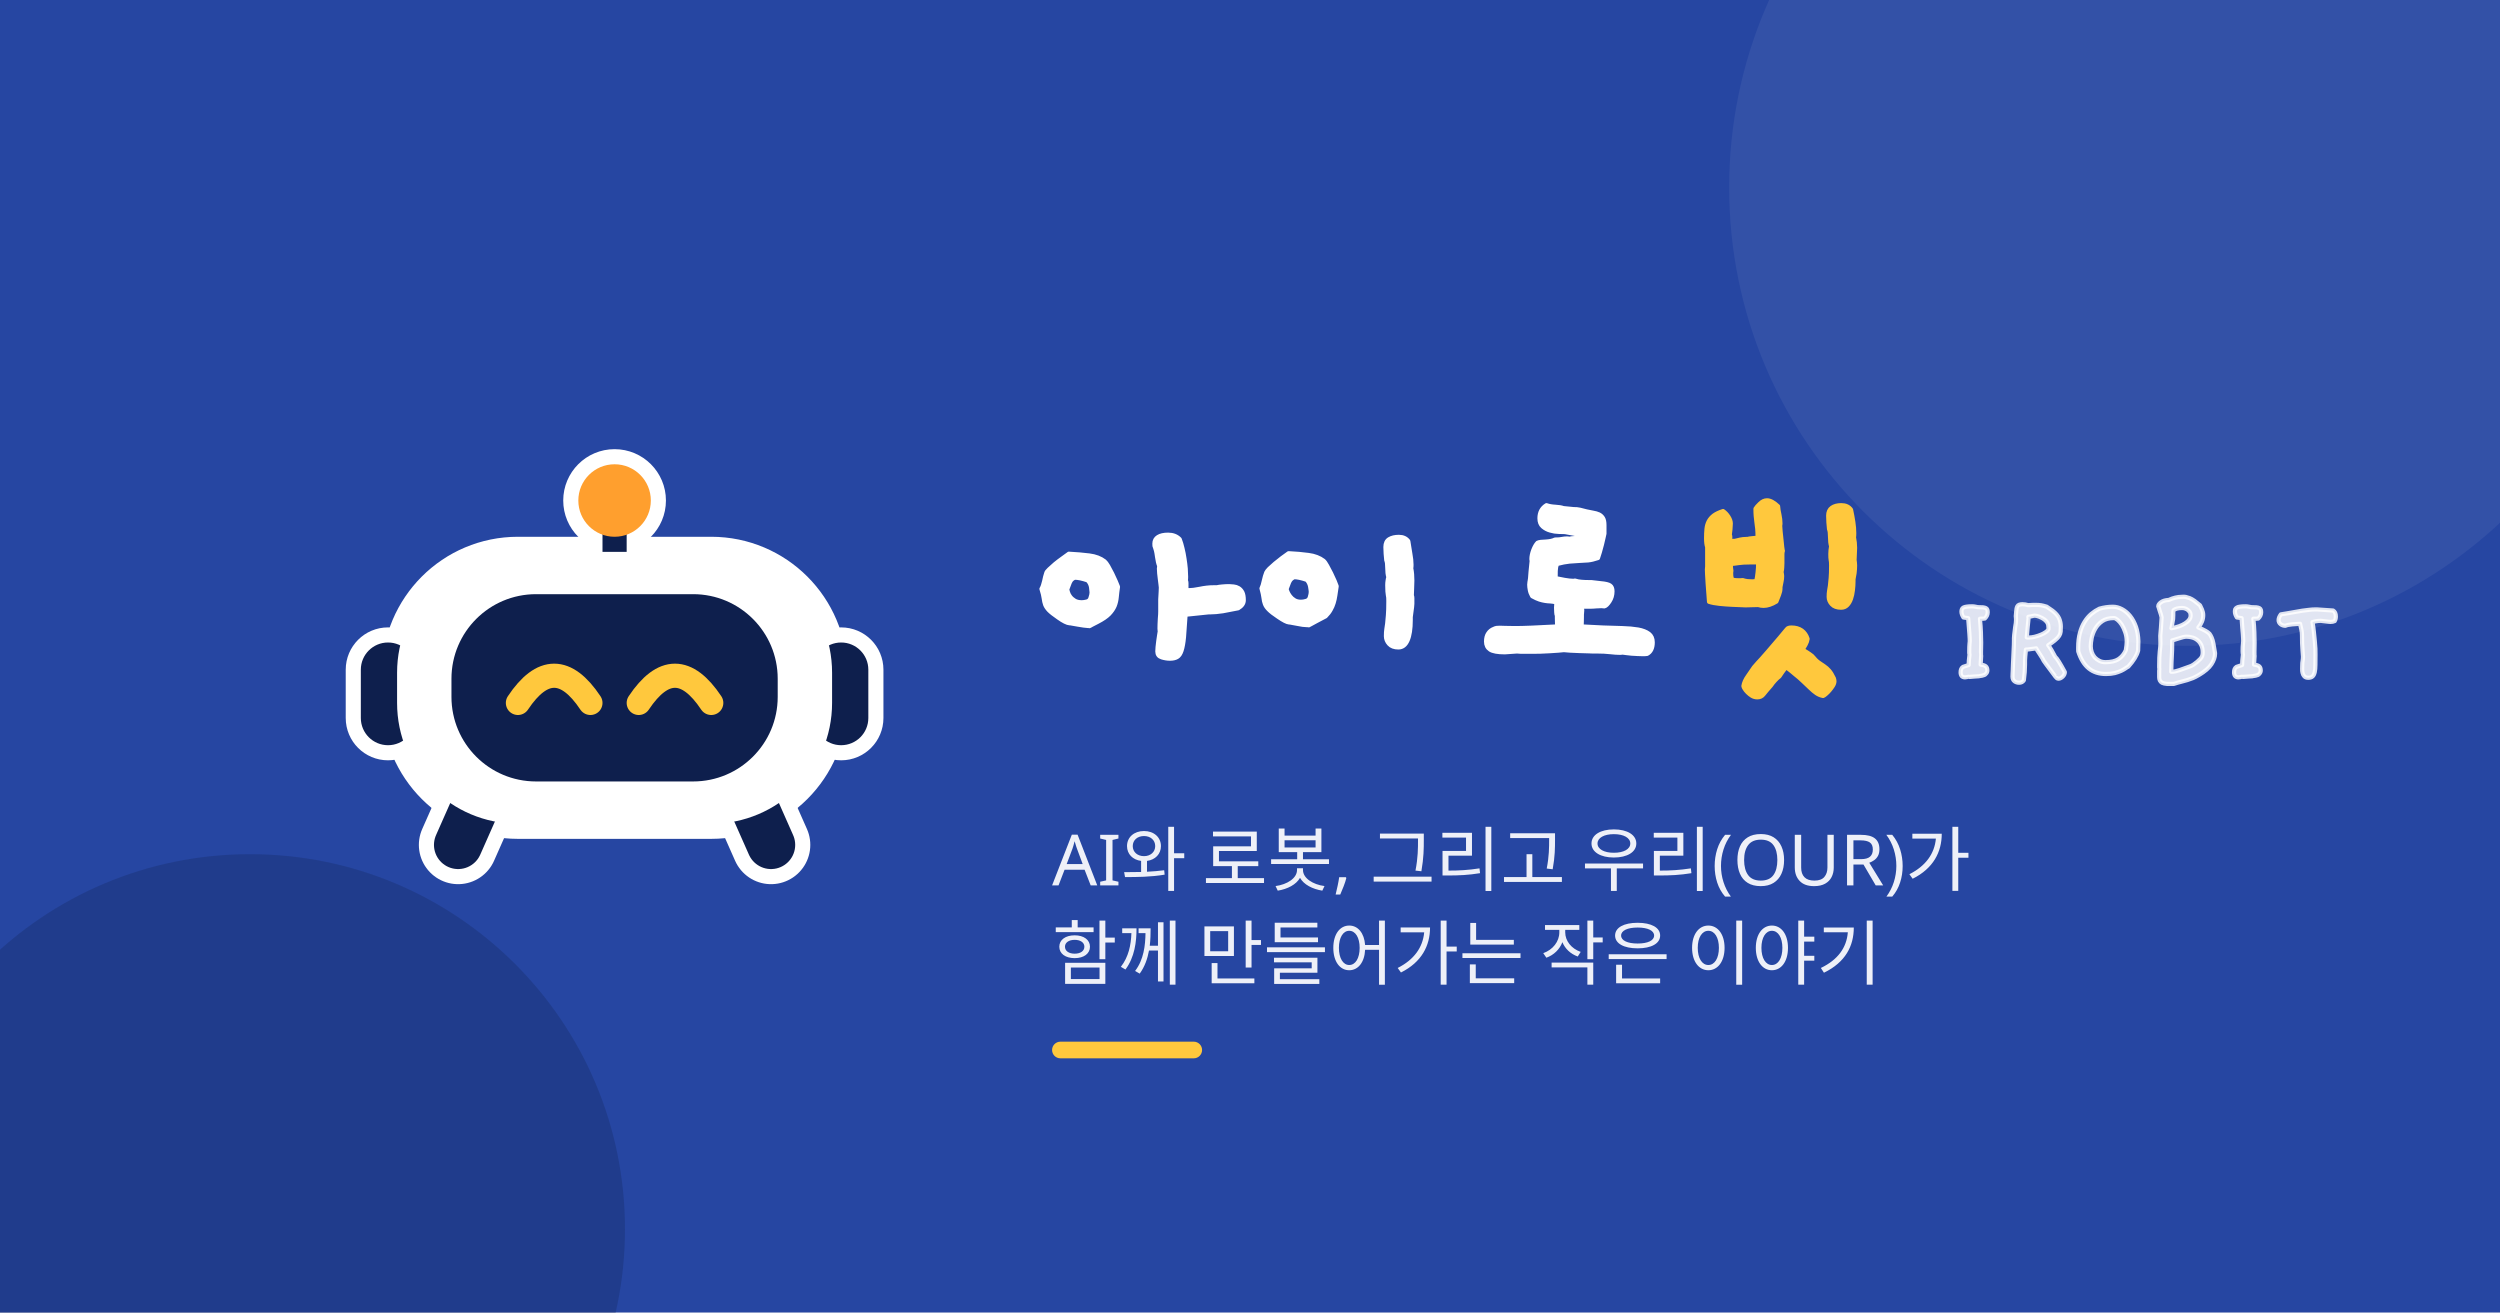
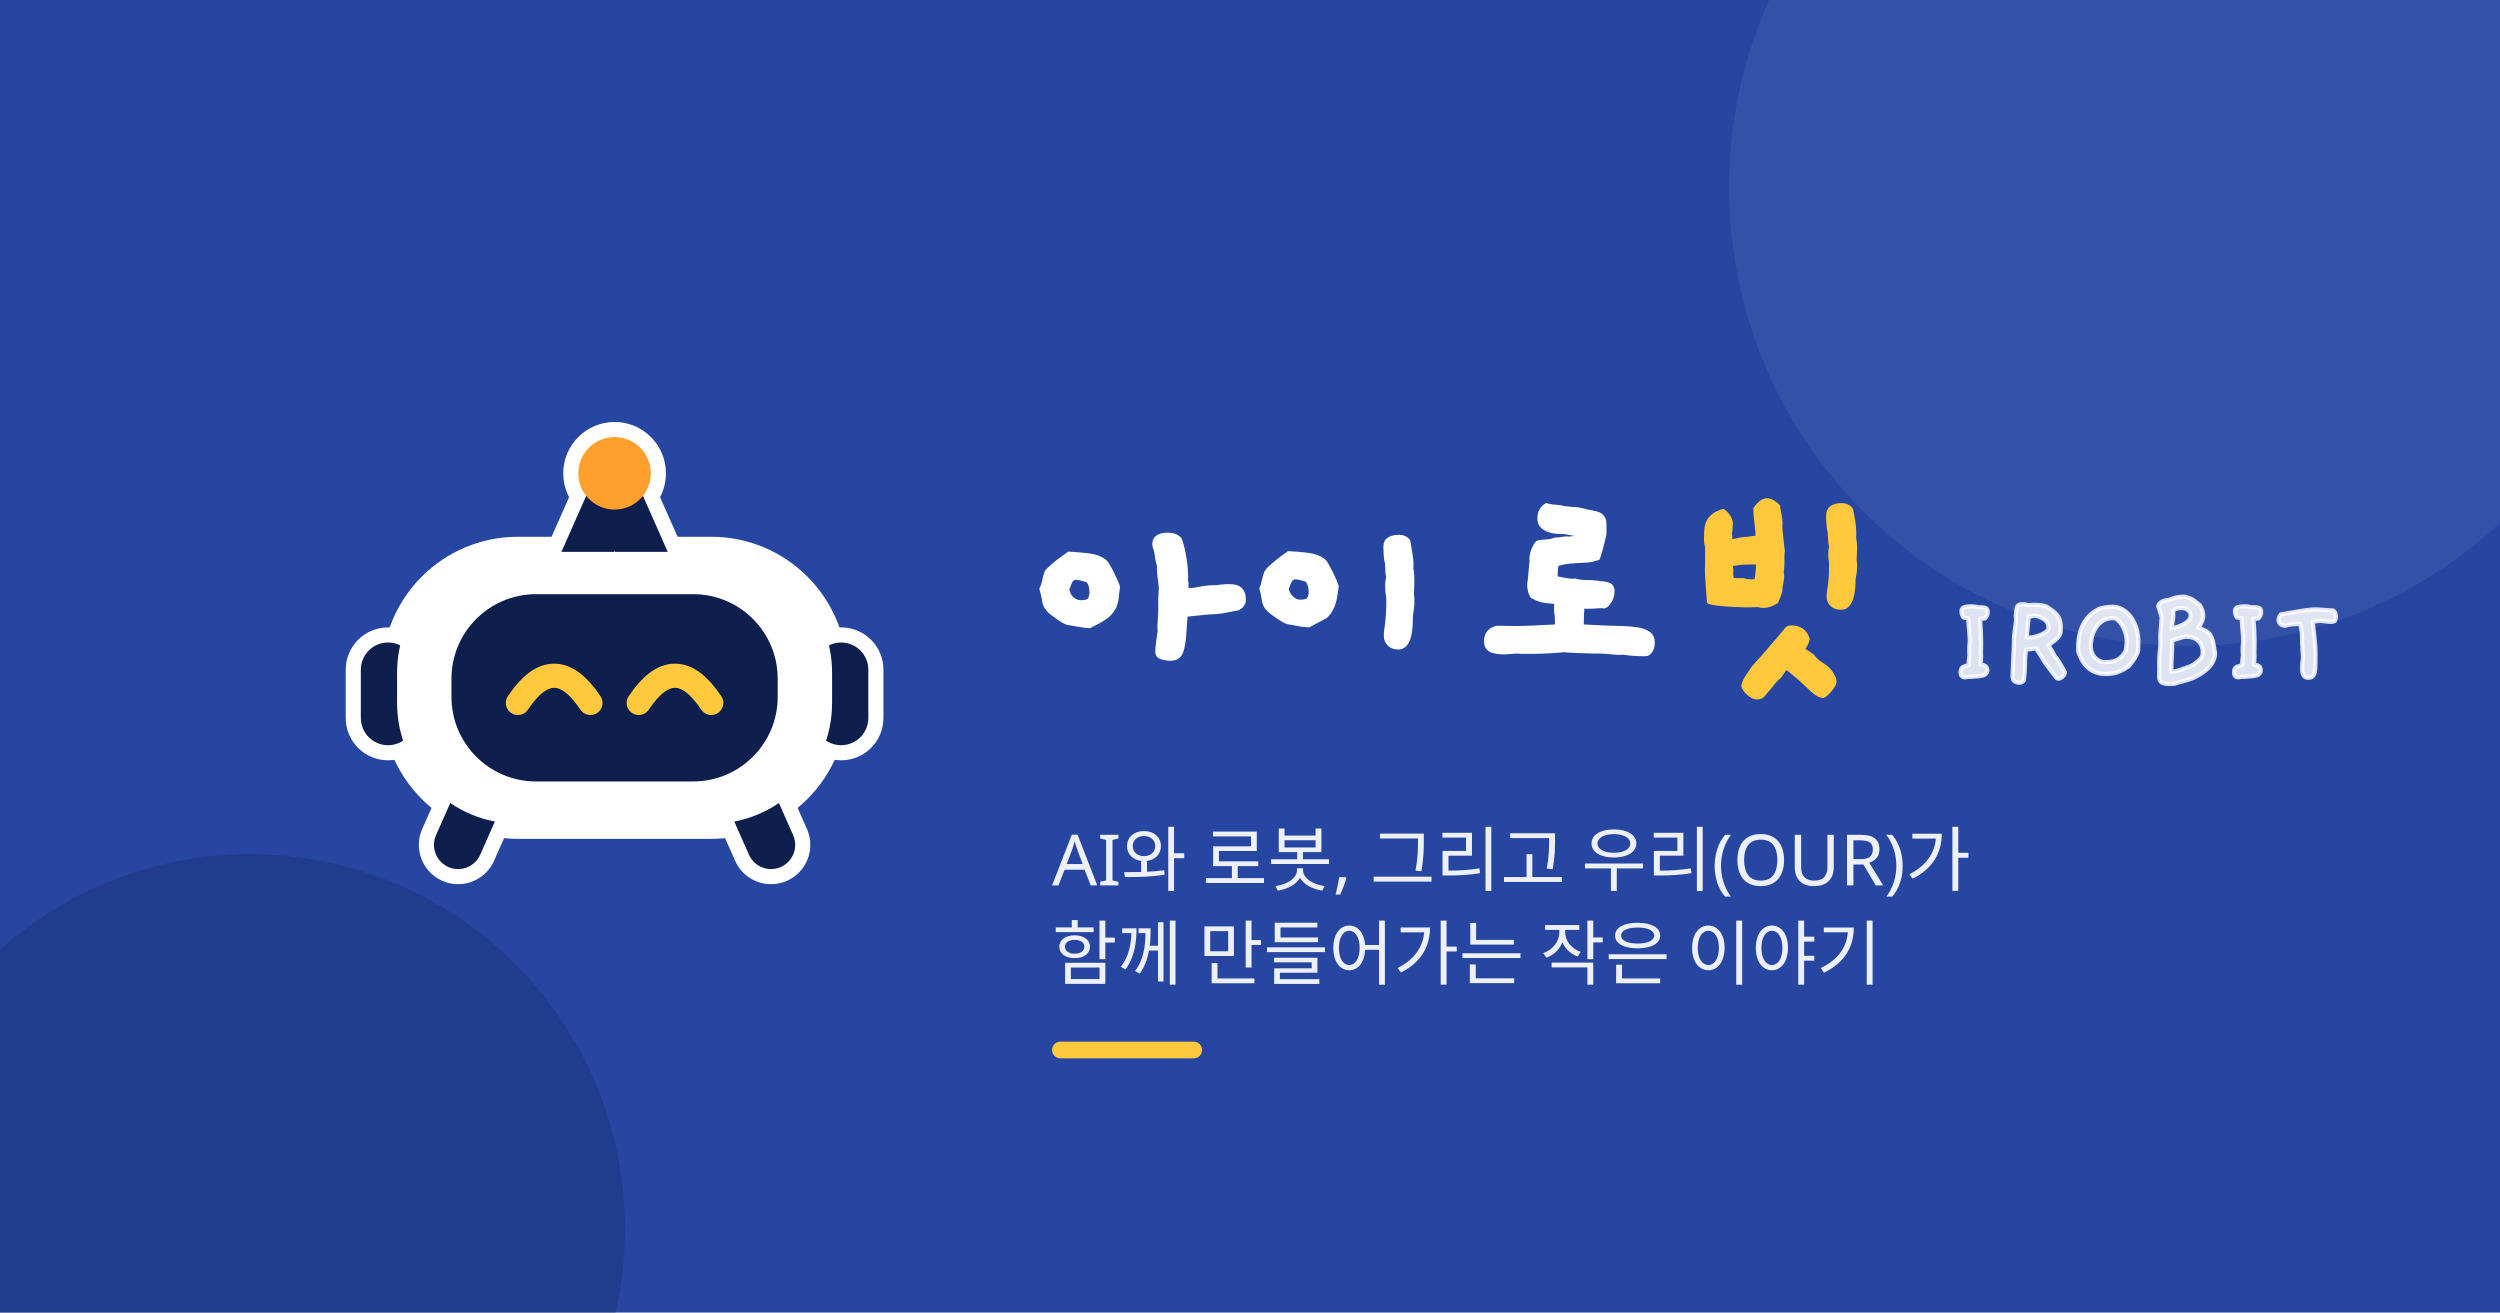
<svg xmlns="http://www.w3.org/2000/svg" viewBox="0 0 1200 630" width="1200" height="630">
  <rect width="1200" height="630" fill="#2646A2" />
  <circle cx="1050" cy="90" r="220" fill="#FFFFFF" opacity="0.06" />
  <circle cx="120" cy="590" r="180" fill="#0E1F4D" opacity="0.25" />
  <g transform="translate(150 175) scale(1.45)">
    <g stroke="#FFFFFF" stroke-width="10" fill="#FFFFFF" stroke-linejoin="round">
-       <line x1="100" y1="45" x2="100" y2="64" />
-       <circle cx="100" cy="45" r="12" />
+       <circle cx="100" cy="36" r="12" />
      <rect x="16" y="92" width="18" height="34" rx="9" />
      <rect x="166" y="92" width="18" height="34" rx="9" />
      <rect x="28" y="62" width="144" height="90" rx="40" />
    </g>
-     <line x1="61.05" y1="130" x2="48.21" y2="159" stroke="#FFFFFF" stroke-width="26" stroke-linecap="round" />
-     <line x1="138.95" y1="130" x2="151.79" y2="159" stroke="#FFFFFF" stroke-width="26" stroke-linecap="round" />
-     <line x1="61.05" y1="130" x2="48.21" y2="159" stroke="#0E1F4D" stroke-width="16" stroke-linecap="round" />
-     <line x1="138.95" y1="130" x2="151.79" y2="159" stroke="#0E1F4D" stroke-width="16" stroke-linecap="round" />
-     <line x1="100" y1="45" x2="100" y2="64" stroke="#0E1F4D" stroke-width="8" stroke-linecap="round" />
-     <circle cx="100" cy="45" r="12" fill="#FF9F2E" />
+     <line x1="100" y1="42" x2="48.21" y2="159" stroke="#FFFFFF" stroke-width="26" stroke-linecap="round" />
+     <line x1="100" y1="42" x2="151.79" y2="159" stroke="#FFFFFF" stroke-width="26" stroke-linecap="round" />
+     <line x1="100" y1="42" x2="48.21" y2="159" stroke="#0E1F4D" stroke-width="16" stroke-linecap="round" />
+     <line x1="100" y1="42" x2="151.79" y2="159" stroke="#0E1F4D" stroke-width="16" stroke-linecap="round" />
+     <circle cx="100" cy="36" r="12" fill="#FF9F2E" />
    <rect x="16" y="92" width="18" height="34" rx="9" fill="#0E1F4D" />
    <rect x="166" y="92" width="18" height="34" rx="9" fill="#0E1F4D" />
    <rect x="28" y="62" width="144" height="90" rx="40" fill="#FFFFFF" />
    <rect x="46" y="76" width="108" height="62" rx="28" fill="#0E1F4D" />
    <path d="M68 112 Q80 94 92 112" stroke="#FFC83D" stroke-width="8" fill="none" stroke-linecap="round" />
    <path d="M108 112 Q120 94 132 112" stroke="#FFC83D" stroke-width="8" fill="none" stroke-linecap="round" />
  </g>
  <svg x="490" y="195" width="640" height="161" viewBox="55 0 159 40">
    <g transform="translate(0 10) scale(0.26) translate(-10 -57)">
      <g stroke="#FFFFFF" stroke-width="10" fill="#FFFFFF" stroke-linejoin="round">
-         <line x1="100" y1="45" x2="100" y2="64" />
-         <circle cx="100" cy="45" r="12" />
+         <circle cx="100" cy="36" r="12" />
        <rect x="16" y="92" width="18" height="34" rx="9" />
        <rect x="166" y="92" width="18" height="34" rx="9" />
        <rect x="28" y="62" width="144" height="90" rx="40" />
      </g>
-       <line x1="61.05" y1="130" x2="48.21" y2="159" stroke="#FFFFFF" stroke-width="26" stroke-linecap="round" />
-       <line x1="138.95" y1="130" x2="151.79" y2="159" stroke="#FFFFFF" stroke-width="26" stroke-linecap="round" />
-       <line x1="61.05" y1="130" x2="48.21" y2="159" stroke="#0E1F4D" stroke-width="16" stroke-linecap="round" />
-       <line x1="138.95" y1="130" x2="151.79" y2="159" stroke="#0E1F4D" stroke-width="16" stroke-linecap="round" />
-       <line x1="100" y1="45" x2="100" y2="64" stroke="#0E1F4D" stroke-width="8" stroke-linecap="round" />
-       <circle cx="100" cy="45" r="12" fill="#FF9F2E" />
+       <line x1="100" y1="42" x2="48.21" y2="159" stroke="#FFFFFF" stroke-width="26" stroke-linecap="round" />
+       <line x1="100" y1="42" x2="151.79" y2="159" stroke="#FFFFFF" stroke-width="26" stroke-linecap="round" />
+       <line x1="100" y1="42" x2="48.21" y2="159" stroke="#0E1F4D" stroke-width="16" stroke-linecap="round" />
+       <line x1="100" y1="42" x2="151.79" y2="159" stroke="#0E1F4D" stroke-width="16" stroke-linecap="round" />
+       <circle cx="100" cy="36" r="12" fill="#FF9F2E" />
      <rect x="16" y="92" width="18" height="34" rx="9" fill="#0E1F4D" />
      <rect x="166" y="92" width="18" height="34" rx="9" fill="#0E1F4D" />
      <rect x="28" y="62" width="144" height="90" rx="40" fill="#FFFFFF" />
      <rect x="46" y="76" width="108" height="62" rx="28" fill="#0E1F4D" />
      <path d="M68 112 Q80 94 92 112" stroke="#FFC83D" stroke-width="8" fill="none" stroke-linecap="round" />
      <path d="M108 112 Q120 94 132 112" stroke="#FFC83D" stroke-width="8" fill="none" stroke-linecap="round" />
    </g>
    <path d="M79.09 24.44L80.91 24.09Q81.58 23.70 81.58 23.13L81.58 23.13Q81.58 22.52 81.41 22.18Q81.23 21.85 80.96 21.69Q80.69 21.53 80.38 21.50Q80.08 21.46 79.86 21.46L79.86 21.46Q79.41 21.46 79.02 21.50Q78.64 21.53 78.38 21.59L78.38 21.59L78.10 21.59Q77.58 21.59 77.17 21.64Q76.75 21.69 76.37 21.77Q75.98 21.85 75.60 21.90Q75.22 21.94 74.74 21.94L74.74 21.94L74.74 21.43Q74.74 21.24 74.74 21.08Q74.74 20.92 74.67 20.76L74.67 20.76Q74.70 20.66 74.70 20.34L74.70 20.34Q74.70 19.96 74.66 19.38Q74.61 18.81 74.51 18.18Q74.42 17.56 74.27 16.95Q74.13 16.34 73.94 15.86L73.94 15.86Q73.42 15.32 72.56 15.32L72.56 15.32Q71.79 15.32 71.36 15.59Q70.93 15.86 70.93 16.38L70.93 16.38Q70.93 16.57 70.94 16.65Q70.96 16.73 71.01 16.86Q71.06 16.98 71.12 17.22Q71.18 17.46 71.25 17.98L71.25 17.98Q71.34 18.65 71.50 19.03L71.50 19.03Q71.50 19.10 71.49 19.18Q71.47 19.26 71.47 19.35L71.47 19.35Q71.47 19.58 71.50 19.91Q71.54 20.25 71.58 20.60Q71.63 20.95 71.66 21.24Q71.70 21.53 71.70 21.62L71.70 21.62Q71.70 21.82 71.68 22.15Q71.66 22.49 71.63 23.03L71.63 23.03L71.63 24.34L71.63 24.47Q71.63 24.57 71.62 24.81Q71.60 25.05 71.58 25.37Q71.57 25.69 71.55 25.99Q71.54 26.30 71.54 26.49L71.54 26.49Q71.54 26.58 71.55 26.68Q71.57 26.78 71.57 26.84L71.57 26.84Q71.54 27 71.49 27.34Q71.44 27.67 71.39 28.02Q71.34 28.38 71.31 28.71Q71.28 29.05 71.28 29.24L71.28 29.24Q71.28 29.78 71.79 29.94Q72.30 30.10 72.78 30.10L72.78 30.10Q73.30 30.10 73.63 29.91Q73.97 29.72 74.16 29.14Q74.35 28.57 74.45 27.54Q74.54 26.52 74.64 24.86L74.64 24.86L77.42 24.57L77.65 24.57Q77.90 24.57 78.27 24.54Q78.64 24.50 79.09 24.44L79.09 24.44ZM66.58 21.53L66.58 21.53Q66.51 21.34 66.32 20.89Q66.13 20.44 65.89 19.96Q65.65 19.48 65.41 19.06Q65.17 18.65 64.98 18.49L64.98 18.49Q64.27 17.94 63.17 17.80Q62.06 17.66 60.72 17.59L60.72 17.59Q60.37 17.85 59.92 18.17Q59.47 18.49 59.07 18.82Q58.67 19.16 58.37 19.45Q58.06 19.74 58.03 19.90L58.03 19.90Q57.90 20.28 57.78 20.87Q57.65 21.46 57.46 21.78L57.46 21.78Q57.68 22.49 57.73 22.90Q57.78 23.32 57.90 23.66Q58.03 23.99 58.35 24.33Q58.67 24.66 59.47 25.21L59.47 25.21Q60.37 25.85 60.82 25.88L60.82 25.88L60.88 25.88Q60.91 25.88 61.18 25.93Q61.46 25.98 61.81 26.04Q62.16 26.10 62.50 26.15Q62.83 26.20 62.99 26.20L62.99 26.20Q63.15 26.20 63.17 26.22Q63.18 26.23 63.23 26.20Q63.28 26.17 63.46 26.07Q63.63 25.98 64.14 25.72L64.14 25.72Q65.07 25.24 65.52 24.78Q65.97 24.31 66.18 23.82Q66.38 23.32 66.43 22.76Q66.48 22.20 66.58 21.53ZM63.31 22.84L63.31 22.84Q63.22 23.19 62.88 23.29Q62.54 23.38 62.26 23.38L62.26 23.38Q61.74 23.38 61.41 23.18Q61.07 22.97 60.88 22.71Q60.69 22.46 60.61 22.18Q60.53 21.91 60.53 21.82L60.53 21.82L60.82 21.05Q60.94 20.76 61.10 20.63Q61.26 20.50 61.42 20.44L61.42 20.44Q62.00 20.44 62.96 20.76L62.96 20.76Q63.31 21.11 63.38 21.61Q63.44 22.10 63.44 22.20L63.44 22.20Q63.44 22.46 63.31 22.84Z" fill="#FFFFFF" stroke="#FFFFFF" stroke-width="0.5" stroke-linejoin="round" />
    <path d="M101.62 22.55L101.62 22.55Q101.62 22.20 101.65 21.74Q101.68 21.27 101.68 20.79L101.68 20.79Q101.68 20.41 101.65 20.04Q101.62 19.67 101.55 19.32L101.55 19.32Q101.58 19.19 101.58 18.90L101.58 18.90Q101.58 18.33 101.44 17.58Q101.30 16.82 101.20 16.09L101.20 16.09Q100.82 15.58 100.08 15.58L100.08 15.58Q99.38 15.58 98.93 15.85Q98.48 16.12 98.48 16.79L98.48 16.79Q98.48 17.14 98.51 17.58Q98.54 18.01 98.58 18.36L98.58 18.36Q98.70 18.62 98.70 19.27Q98.70 19.93 98.83 20.38L98.83 20.38Q98.77 20.57 98.74 20.81Q98.70 21.05 98.70 21.34L98.70 21.34Q98.70 21.82 98.72 22.07Q98.74 22.33 98.77 22.50Q98.80 22.68 98.82 22.82Q98.83 22.97 98.83 23.22L98.83 23.22Q98.83 24.31 98.78 24.92Q98.74 25.53 98.69 25.91Q98.64 26.30 98.59 26.60Q98.54 26.90 98.54 27.42L98.54 27.42Q98.54 27.93 98.91 28.34Q99.28 28.76 100.02 28.76L100.02 28.76Q100.75 28.76 101.12 27.91Q101.49 27.06 101.49 25.50L101.49 25.50L101.49 25.14L101.65 23.93Q101.68 23.74 101.68 23.56Q101.68 23.38 101.68 23.22L101.68 23.22Q101.68 23.03 101.68 22.87Q101.68 22.71 101.62 22.55ZM92.66 21.46L92.66 21.46Q92.59 21.27 92.42 20.84Q92.24 20.41 92 19.93Q91.76 19.45 91.52 19.02Q91.28 18.58 91.09 18.42L91.09 18.42Q90.38 17.88 89.30 17.74Q88.21 17.59 86.93 17.53L86.93 17.53Q86.58 17.78 86.14 18.10Q85.71 18.42 85.31 18.76Q84.91 19.10 84.62 19.38Q84.34 19.67 84.27 19.83L84.27 19.83Q84.11 20.22 83.98 20.81Q83.86 21.40 83.70 21.72L83.70 21.72Q83.89 22.42 83.94 22.84Q83.98 23.26 84.11 23.59Q84.24 23.93 84.58 24.26Q84.91 24.60 85.68 25.11L85.68 25.11Q86.61 25.75 86.99 25.78L86.99 25.78L87.06 25.78Q87.09 25.78 87.34 25.83Q87.60 25.88 87.94 25.94Q88.27 26.01 88.61 26.06Q88.94 26.10 89.14 26.10L89.14 26.10Q89.30 26.10 89.31 26.12Q89.33 26.14 89.38 26.10Q89.42 26.07 89.60 25.98Q89.78 25.88 90.26 25.62L90.26 25.62L91.34 25.05Q91.73 24.66 91.95 24.26Q92.18 23.86 92.30 23.45Q92.43 23.03 92.50 22.54Q92.56 22.04 92.66 21.46ZM89.46 22.78L89.46 22.78Q89.36 23.13 89.02 23.22Q88.69 23.32 88.40 23.32L88.40 23.32Q87.95 23.32 87.63 23.13Q87.31 22.94 87.10 22.66Q86.90 22.39 86.80 22.15Q86.70 21.91 86.70 21.82L86.70 21.82L86.70 21.75L86.99 20.98Q87.12 20.70 87.28 20.57Q87.44 20.44 87.60 20.38L87.60 20.38Q88.14 20.38 89.10 20.70L89.10 20.70Q89.42 21.05 89.50 21.51Q89.58 21.98 89.58 22.14L89.58 22.14Q89.58 22.39 89.46 22.78Z" fill="#FFFFFF" stroke="#FFFFFF" stroke-width="0.5" stroke-linejoin="round" />
    <path d="M129.68 29.53L129.68 29.53Q130.35 29.18 130.35 28.15L130.35 28.15Q130.35 27.48 129.89 27.13Q129.42 26.78 128.61 26.63Q127.79 26.49 126.72 26.46Q125.65 26.42 124.43 26.39L124.43 26.39L121.87 26.26Q121.87 25.98 121.89 25.66Q121.90 25.34 121.90 25.08L121.90 25.08L121.90 24.86Q121.90 24.73 121.92 24.60Q121.94 24.47 121.94 24.34L121.94 24.34Q121.94 24.22 121.92 24.10Q121.90 23.99 121.90 23.86L121.90 23.86Q122.16 23.90 122.37 23.90Q122.58 23.90 122.77 23.90L122.77 23.90Q123.25 23.90 123.62 23.86Q123.98 23.83 124.27 23.83L124.27 23.83Q124.34 23.83 124.43 23.85Q124.53 23.86 124.59 23.86L124.59 23.86Q124.85 23.80 125.20 23.27Q125.55 22.74 125.55 22.07L125.55 22.07Q125.55 21.56 125.26 21.37Q124.98 21.18 124.18 21.11L124.18 21.11L123.06 20.98Q122.61 20.98 122.34 20.97Q122.06 20.95 121.86 20.94Q121.65 20.92 121.47 20.89Q121.30 20.86 121.07 20.79L121.07 20.79Q121.01 20.82 120.85 20.82L120.85 20.82Q120.46 20.82 119.84 20.71Q119.22 20.60 118.77 20.50L118.77 20.50Q118.77 20.12 118.78 19.64Q118.80 19.16 118.93 18.81L118.93 18.81Q119.79 18.58 120.43 18.52Q121.07 18.46 121.60 18.44Q122.13 18.42 122.64 18.38Q123.15 18.33 123.82 18.10L123.82 18.10Q123.92 17.82 124.05 17.38Q124.18 16.95 124.29 16.50Q124.40 16.06 124.48 15.69Q124.56 15.32 124.59 15.19L124.59 15.19L124.59 14.17Q124.59 13.62 124.42 13.34Q124.24 13.05 123.94 12.90Q123.63 12.76 123.25 12.70Q122.86 12.63 122.45 12.54L122.45 12.54Q121.49 12.28 121.30 12.28L121.30 12.28L121.17 12.28Q120.91 12.28 120.51 12.23Q120.11 12.18 119.70 12.15L119.70 12.15Q119.34 12.02 118.74 11.99Q118.13 11.96 117.68 11.80L117.68 11.80Q116.85 12.31 116.85 13.37L116.85 13.37Q116.85 14.01 117.23 14.34Q117.62 14.68 118.13 14.82Q118.64 14.97 119.14 14.98Q119.63 15 119.89 15L119.89 15Q120.11 15.03 120.58 15.13Q121.04 15.22 121.46 15.29L121.46 15.29Q121.39 15.54 121.30 15.62Q121.20 15.70 121.09 15.72Q120.98 15.74 120.82 15.74Q120.66 15.74 120.46 15.80L120.46 15.80Q120.37 15.80 120.29 15.78Q120.21 15.77 120.14 15.77L120.14 15.77Q119.82 15.77 119.54 15.83Q119.25 15.90 118.70 15.90L118.70 15.90Q118.54 15.99 118.24 16.06Q117.94 16.12 117.62 16.14Q117.30 16.15 117.01 16.18Q116.72 16.22 116.62 16.28L116.62 16.28Q116.34 16.57 116.11 17.16Q115.89 17.75 115.89 18.23L115.89 18.23Q115.89 18.30 115.90 18.34Q115.92 18.39 115.92 18.46L115.92 18.46L115.79 19.74Q115.76 20.28 115.73 20.52Q115.70 20.76 115.68 20.86Q115.66 20.95 115.65 21.02Q115.63 21.08 115.63 21.27L115.63 21.27Q115.63 21.56 115.70 21.91Q115.76 22.26 115.98 22.65L115.98 22.65Q116.50 22.94 116.85 23.05Q117.20 23.16 117.52 23.21Q117.84 23.26 118.14 23.27Q118.45 23.29 118.86 23.38L118.86 23.38Q118.86 23.54 118.85 23.70Q118.83 23.86 118.83 24.02L118.83 24.02Q118.83 24.28 118.85 24.55Q118.86 24.82 118.93 24.98L118.93 24.98L118.93 25.24Q118.93 25.46 118.94 25.70Q118.96 25.94 118.96 26.26L118.96 26.26Q117.14 26.36 115.92 26.41Q114.70 26.46 113.94 26.46Q113.17 26.46 112.75 26.44Q112.34 26.42 112.10 26.42Q111.86 26.42 111.73 26.44Q111.60 26.46 111.41 26.55L111.41 26.55Q110.99 26.71 110.74 27.08Q110.48 27.45 110.48 28.06L110.48 28.06Q110.48 28.70 110.96 29.02Q111.44 29.34 112.72 29.34L112.72 29.34L114.16 29.24Q114.35 29.27 114.58 29.27Q114.80 29.27 115.06 29.27L115.06 29.27L116.14 29.27L116.34 29.27Q116.50 29.27 116.99 29.26Q117.49 29.24 118.05 29.21Q118.61 29.18 119.10 29.14Q119.60 29.11 119.76 29.08L119.76 29.08Q119.95 29.11 120.51 29.14Q121.07 29.18 121.65 29.19Q122.22 29.21 122.69 29.22Q123.15 29.24 123.18 29.24L123.18 29.24L123.76 29.24Q124.59 29.24 125.28 29.32Q125.97 29.40 126.42 29.40L126.42 29.40Q126.64 29.40 126.74 29.37L126.74 29.37Q126.90 29.40 127.20 29.43Q127.50 29.46 127.84 29.50Q128.18 29.53 128.53 29.54Q128.88 29.56 129.17 29.56L129.17 29.56Q129.55 29.56 129.68 29.53Z" fill="#FFFFFF" stroke="#FFFFFF" stroke-width="0.5" stroke-linejoin="round" />
    <path d="M154.42 18.33L154.42 18.33Q154.42 17.98 154.45 17.62Q154.48 17.27 154.48 16.89L154.48 16.89Q154.48 16.25 154.35 15.64L154.35 15.64Q154.38 15.48 154.38 15.13L154.38 15.13Q154.38 14.52 154.27 13.80Q154.16 13.08 154 12.34L154 12.34Q153.62 11.80 152.85 11.80L152.85 11.80Q152.14 11.80 151.71 12.10Q151.28 12.41 151.28 13.05L151.28 13.05Q151.28 13.43 151.31 13.86Q151.34 14.30 151.38 14.65L151.38 14.65Q151.50 14.94 151.50 15.59Q151.50 16.25 151.63 16.70L151.63 16.70Q151.54 17.18 151.54 17.62L151.54 17.62Q151.54 18.14 151.58 18.33Q151.63 18.52 151.63 18.97L151.63 18.97Q151.63 19.96 151.58 20.50Q151.54 21.05 151.49 21.40Q151.44 21.75 151.39 22.02Q151.34 22.30 151.34 22.74L151.34 22.74Q151.34 23.22 151.71 23.62Q152.08 24.02 152.82 24.02L152.82 24.02Q153.26 24.02 153.55 23.72Q153.84 23.42 154 22.95Q154.16 22.49 154.22 21.94Q154.29 21.40 154.29 20.89L154.29 20.89L154.29 20.63Q154.35 20.38 154.42 19.90Q154.48 19.42 154.48 18.97L154.48 18.97Q154.48 18.81 154.46 18.65Q154.45 18.49 154.42 18.33ZM145.87 17.24L145.87 17.24Q145.84 17.18 145.79 16.78Q145.74 16.38 145.70 15.90Q145.65 15.42 145.60 14.95Q145.55 14.49 145.55 14.26L145.55 14.26Q145.55 14.20 145.57 14.12Q145.58 14.04 145.58 13.98L145.58 13.98Q145.58 13.50 145.46 12.94Q145.33 12.38 145.30 11.93L145.30 11.93Q144.56 11.22 143.98 11.22L143.98 11.22Q143.54 11.22 143.14 11.61Q142.74 11.99 142.61 12.22L142.61 12.22Q142.61 12.73 142.64 13.08Q142.67 13.43 142.72 13.80Q142.77 14.17 142.82 14.60Q142.86 15.03 142.86 15.70L142.86 15.70Q142.54 15.70 142.21 15.74Q141.87 15.77 141.65 15.83L141.65 15.83L141.49 15.83Q141.14 15.83 140.77 15.91Q140.40 15.99 140.14 16.06L140.14 16.06L139.98 16.06L139.57 16.06Q139.57 15.96 139.58 15.83Q139.60 15.70 139.60 15.61L139.60 15.61Q139.60 15.45 139.54 15.32L139.54 15.32Q139.57 15.06 139.62 14.65Q139.66 14.23 139.66 13.98L139.66 13.98Q139.66 13.62 139.39 13.19Q139.12 12.76 138.74 12.50L138.74 12.50Q138.03 12.73 137.63 13.03Q137.23 13.34 137.02 13.74Q136.82 14.14 136.77 14.63Q136.72 15.13 136.72 15.74L136.72 15.74Q136.72 16.41 136.85 16.79L136.85 16.79L136.85 17.21L136.85 18.65Q136.85 18.90 136.85 19.10Q136.85 19.29 136.82 19.45L136.82 19.45Q136.82 19.80 136.91 21.18L136.91 21.18L137.07 23.32Q137.55 23.48 138.32 23.56Q139.09 23.64 139.79 23.67Q140.50 23.70 140.98 23.72Q141.46 23.74 141.39 23.74L141.39 23.74Q141.78 23.74 142.14 23.72Q142.51 23.70 142.93 23.70L142.93 23.70Q143.25 23.80 143.57 23.80L143.57 23.80Q144.27 23.80 145.10 23.29L145.10 23.29Q145.26 22.87 145.42 22.47Q145.58 22.07 145.58 21.72L145.58 21.72L145.58 21.56Q145.65 21.21 145.71 20.90Q145.78 20.60 145.78 20.25L145.78 20.25Q145.78 20.09 145.71 19.77L145.71 19.77Q145.78 19.48 145.79 19.22Q145.81 18.97 145.81 18.71L145.81 18.71L145.81 18.01Q145.81 17.82 145.81 17.62Q145.81 17.43 145.87 17.24ZM151.95 32.44L151.95 32.44Q151.66 31.83 151.39 31.53Q151.12 31.22 150.82 31.02Q150.51 30.81 150.16 30.57Q149.81 30.33 149.36 29.78L149.36 29.78Q149.04 29.53 148.75 29.35Q148.46 29.18 148.21 29.02L148.21 29.02Q148.40 28.76 148.59 28.41Q148.78 28.06 148.82 27.74L148.82 27.74Q148.62 27.10 148.13 26.74Q147.63 26.39 146.90 26.39L146.90 26.39Q146.48 26.39 146.35 26.58L146.35 26.58L145.52 27.58Q144.53 28.76 144.03 29.32Q143.54 29.88 143.30 30.15Q143.06 30.42 142.90 30.58Q142.74 30.74 142.42 31.13L142.42 31.13Q142.13 31.58 141.70 32.18Q141.26 32.79 141.17 33.37L141.17 33.37Q141.17 33.46 141.30 33.67Q141.42 33.88 141.66 34.12Q141.90 34.36 142.19 34.54Q142.48 34.71 142.83 34.71L142.83 34.71Q143.31 34.71 143.58 34.34Q143.86 33.98 144.46 33.30L144.46 33.30Q144.62 33.05 144.93 32.71Q145.23 32.38 145.46 32.22L145.46 32.22Q145.58 32.02 145.82 31.69Q146.06 31.35 146.29 31.10L146.29 31.10Q146.51 31.32 146.82 31.54Q147.12 31.77 147.25 31.90L147.25 31.90Q147.86 32.38 148.30 32.81Q148.75 33.24 149.14 33.61Q149.52 33.98 149.87 34.22Q150.22 34.46 150.67 34.55L150.67 34.55Q150.77 34.52 150.99 34.33Q151.22 34.14 151.44 33.88Q151.66 33.62 151.84 33.34Q152.02 33.05 152.02 32.79L152.02 32.79Q152.02 32.70 152 32.62Q151.98 32.54 151.95 32.44ZM141.94 18.62L142.93 18.62Q142.93 19.29 142.86 19.85Q142.80 20.41 142.70 20.86L142.70 20.86Q142.61 20.86 142.50 20.87Q142.38 20.89 142.22 20.89L142.22 20.89Q141.94 20.89 141.63 20.86Q141.33 20.82 141.07 20.73L141.07 20.73Q140.94 20.76 140.66 20.76L140.66 20.76Q140.11 20.76 139.90 20.68Q139.70 20.60 139.70 19.90L139.70 19.90Q139.70 19.83 139.71 19.77Q139.73 19.70 139.73 19.64L139.73 19.64Q139.70 19.48 139.68 19.26Q139.66 19.03 139.66 18.81L139.66 18.81Q140.08 18.78 140.59 18.70Q141.10 18.62 141.94 18.62L141.94 18.62Z" fill="#FFC83D" stroke="#FFC83D" stroke-width="0.5" stroke-linejoin="round" />
    <path d="M170.08 31.91L170.08 31.91Q170.03 31.99 169.90 32.05Q169.78 32.10 169.64 32.13Q169.50 32.15 169.38 32.17Q169.26 32.18 169.25 32.20L169.25 32.20Q169.04 32.22 168.77 32.23Q168.50 32.25 168.13 32.28L168.13 32.28Q168.08 32.26 168.00 32.26L168.00 32.26Q167.94 32.26 167.81 32.30Q167.68 32.33 167.60 32.33L167.60 32.33Q167.07 32.33 167.07 31.72L167.07 31.72Q167.07 31.26 167.36 31.08L167.36 31.08L168.03 30.86Q168.03 30.42 168.13 29.62L168.13 29.62Q168.11 29.54 168.10 29.44Q168.10 29.34 168.10 29.21L168.10 29.21Q168.10 28.65 168.13 28.34Q168.16 28.04 168.16 28.01L168.16 28.01Q168.16 27.86 168.15 27.68Q168.14 27.50 168.12 27.18Q168.10 26.87 168.06 26.41Q168.02 25.94 167.97 25.27L167.97 25.27L167.41 25.19Q167.17 24.81 167.17 24.50L167.17 24.50Q167.17 24.33 167.22 24.21Q167.26 24.09 167.40 24.01Q167.54 23.93 167.78 23.90Q168.03 23.86 168.43 23.86L168.43 23.86Q168.64 23.86 168.82 23.90Q168.99 23.93 169.12 23.96L169.12 23.96Q169.50 23.96 169.74 23.98Q169.98 24.01 170.10 24.08Q170.22 24.15 170.26 24.27Q170.30 24.39 170.30 24.58L170.30 24.58Q170.30 24.98 169.95 25.32L169.95 25.32Q169.89 25.34 169.38 25.34L169.38 25.34Q169.39 25.58 169.41 25.75Q169.42 25.93 169.45 26.21Q169.47 26.49 169.49 26.94Q169.50 27.40 169.52 28.18L169.52 28.18Q169.52 28.55 169.51 28.82Q169.50 29.08 169.50 29.29L169.50 29.29Q169.50 29.70 169.52 29.75L169.52 29.75L169.46 30.81Q169.92 30.87 170.09 31.03Q170.26 31.19 170.26 31.51L170.26 31.51Q170.26 31.74 170.08 31.91Z" fill="#FFFFFF" stroke="#FFFFFF" stroke-width="0.5" stroke-linejoin="round" fill-opacity="0.85" stroke-opacity="0.85" />
    <path d="M179.50 31.70L179.50 31.70Q179.50 31.99 179.25 32.24Q178.99 32.49 178.74 32.49L178.74 32.49Q178.61 32.49 178.53 32.41L178.53 32.41Q178.51 32.41 178.38 32.25Q178.26 32.09 178.08 31.85Q177.90 31.61 177.70 31.34Q177.49 31.06 177.31 30.82Q177.14 30.58 177.03 30.43Q176.93 30.28 176.94 30.30L176.94 30.30Q176.91 30.20 176.78 29.99Q176.66 29.78 176.50 29.55Q176.35 29.32 176.22 29.12Q176.10 28.92 176.08 28.87L176.08 28.87Q176.05 28.87 175.90 28.90Q175.76 28.92 175.58 28.94Q175.41 28.97 175.22 28.99Q175.04 29.02 174.94 29.02L174.94 29.02L174.86 29.02Q174.82 29.51 174.78 29.83Q174.75 30.15 174.75 30.31L174.75 30.31L174.75 30.81Q174.75 31.67 174.61 32.68L174.61 32.68Q174.42 32.97 174.05 32.97L174.05 32.97Q173.73 32.97 173.50 32.80Q173.26 32.63 173.26 32.22L173.26 32.22Q173.26 32.09 173.27 31.90Q173.28 31.72 173.29 31.53Q173.30 31.34 173.30 31.18Q173.31 31.03 173.31 30.98L173.31 30.98L173.31 30.90L173.42 28.49Q173.44 28.28 173.43 27.98Q173.42 27.67 173.46 27.27L173.46 27.27L173.58 26.31Q173.68 25.82 173.68 25.46L173.68 25.46Q173.68 25.35 173.67 25.25Q173.66 25.14 173.65 25.03L173.65 25.03Q173.65 25.03 173.70 24.47L173.70 24.47Q173.71 24.09 173.84 23.85Q173.97 23.61 174.45 23.61L174.45 23.61Q174.78 23.61 175.12 23.72L175.12 23.72Q175.44 23.69 175.69 23.69Q175.94 23.69 176.11 23.69L176.11 23.69Q176.27 23.69 176.40 23.70Q176.53 23.70 176.66 23.73Q176.78 23.75 176.94 23.79Q177.10 23.83 177.33 23.90L177.33 23.90L178.03 24.38Q178.62 24.84 178.82 25.30Q179.02 25.77 179.02 26.28L179.02 26.28Q179.02 26.63 179.00 26.88Q178.98 27.13 178.83 27.37Q178.69 27.61 178.38 27.86Q178.08 28.12 177.52 28.50L177.52 28.50Q177.89 28.97 178.35 29.88L178.35 29.88Q178.64 30.10 179.50 31.70ZM177.54 26.60L177.54 26.60Q177.55 26.54 177.55 26.42L177.55 26.42Q177.55 26.26 177.52 26.10Q177.49 25.93 177.38 25.76Q177.26 25.59 177.05 25.42Q176.83 25.26 176.45 25.10L176.45 25.10Q176.11 24.97 175.89 24.97L175.89 24.97Q175.82 24.98 175.71 25L175.71 25Q175.62 25.03 175.47 25.06Q175.33 25.08 175.15 25.11L175.15 25.11Q175.17 25.21 175.17 25.30Q175.17 25.38 175.14 25.62Q175.12 25.86 175.07 26.31Q175.02 26.76 174.96 27.56L174.96 27.56Q175.02 27.58 175.09 27.58Q175.15 27.58 175.22 27.58L175.22 27.58Q175.52 27.58 175.90 27.49Q176.27 27.40 176.61 27.26Q176.94 27.13 177.20 26.95Q177.46 26.78 177.54 26.60Z" fill="#FFFFFF" stroke="#FFFFFF" stroke-width="0.5" stroke-linejoin="round" fill-opacity="0.85" stroke-opacity="0.85" />
    <path d="M188.27 28.02L188.24 29.14Q188.03 29.98 187.06 31.06L187.06 31.06Q186.93 31.11 186.73 31.26Q186.53 31.40 186.22 31.55Q185.90 31.70 185.46 31.82Q185.01 31.93 184.40 31.93L184.40 31.93Q183.18 31.93 182.37 31.28Q181.55 30.63 181.10 29.24L181.10 29.24Q181.09 29.13 181.09 29.02Q181.09 28.90 181.09 28.78L181.09 28.78Q181.09 27.78 181.30 27.02Q181.50 26.26 181.86 25.70Q182.21 25.14 182.66 24.76Q183.12 24.38 183.62 24.14L183.62 24.14Q184.43 23.91 185.22 23.91L185.22 23.91Q185.78 23.91 186.32 24.20Q186.86 24.49 187.29 25.02Q187.71 25.54 187.98 26.30Q188.24 27.06 188.27 28.02L188.27 28.02ZM186.77 29.10L186.77 29.10Q186.88 28.44 186.88 28.07L186.88 28.07Q186.88 27.46 186.70 26.95Q186.53 26.44 186.29 26.06Q186.05 25.69 185.78 25.47Q185.52 25.26 185.34 25.26L185.34 25.26Q184.50 25.26 183.96 25.63Q183.42 26.01 183.12 26.54Q182.82 27.06 182.70 27.64Q182.59 28.22 182.59 28.62L182.59 28.62Q182.59 28.98 182.71 29.33Q182.83 29.67 183.06 29.94Q183.30 30.20 183.62 30.36Q183.94 30.52 184.35 30.52L184.35 30.52Q185.33 30.52 185.89 30.16Q186.45 29.80 186.77 29.10Z" fill="#FFFFFF" stroke="#FFFFFF" stroke-width="0.5" stroke-linejoin="round" fill-opacity="0.85" stroke-opacity="0.85" />
    <path d="M197.22 28.31L197.41 29.43L197.41 29.54Q197.41 30.10 196.98 30.77Q196.54 31.43 195.50 32.04L195.50 32.04Q195.10 32.28 194.77 32.42Q194.43 32.55 194.09 32.66Q193.74 32.76 193.36 32.86Q192.98 32.95 192.50 33.11L192.50 33.11L191.68 33.11Q191.30 33.08 191.10 32.98Q190.91 32.87 190.83 32.70Q190.75 32.54 190.75 32.30Q190.75 32.06 190.75 31.74L190.75 31.74Q190.75 31.64 190.75 31.54Q190.75 31.45 190.77 31.34L190.77 31.34Q190.75 31.26 190.75 31.16Q190.75 31.06 190.75 30.94L190.75 30.94Q190.75 29.85 190.82 29.24Q190.90 28.63 190.90 28.30L190.90 28.30Q190.90 28.10 190.89 27.88Q190.88 27.66 190.88 27.38L190.88 27.38Q190.91 26.95 190.96 26.41Q191.01 25.86 191.04 25.19L191.04 25.19Q191.02 25.06 190.96 24.85Q190.90 24.63 190.82 24.42Q190.75 24.20 190.70 24.03Q190.64 23.86 190.64 23.86L190.64 23.86Q190.64 23.61 190.97 23.37Q191.30 23.13 191.89 23.10L191.89 23.10Q192.70 22.73 193.41 22.73L193.41 22.73Q193.47 22.73 193.60 22.72Q193.73 22.71 193.92 22.74Q194.11 22.78 194.38 22.88Q194.64 22.98 194.96 23.21L194.96 23.21L195.62 23.74L195.86 24.25Q196.00 24.58 196.00 24.92L196.00 24.92Q196.00 25.69 195.42 26.38L195.42 26.38Q196.51 26.84 196.75 27.13L196.75 27.13Q196.88 27.30 197.01 27.59Q197.14 27.88 197.22 28.31L197.22 28.31ZM194.46 24.66L194.46 24.66Q194.45 24.62 194.38 24.51Q194.30 24.41 194.18 24.30Q194.05 24.20 193.87 24.13Q193.70 24.06 193.47 24.06L193.47 24.06Q192.78 24.06 192.46 24.33L192.46 24.33Q192.43 24.44 192.43 24.58Q192.43 24.73 192.43 24.92Q192.43 25.11 192.41 25.38Q192.38 25.64 192.30 25.99L192.30 25.99Q192.21 26.38 192.21 26.47L192.21 26.47Q193.22 26.30 193.86 25.88Q194.50 25.46 194.50 24.97L194.50 24.97Q194.50 24.89 194.49 24.82Q194.48 24.74 194.46 24.66ZM195.87 29.80L195.87 29.80Q195.94 29.61 195.94 29.35L195.94 29.35Q195.94 28.87 195.78 28.51Q195.62 28.15 195.35 27.93Q195.09 27.70 194.74 27.59Q194.38 27.48 194.00 27.48L194.00 27.48Q193.84 27.48 193.59 27.54Q193.34 27.61 193.08 27.69Q192.82 27.77 192.60 27.84Q192.38 27.91 192.30 27.93L192.30 27.93L192.30 28.30Q192.30 28.73 192.29 29.06Q192.27 29.38 192.26 29.74Q192.24 30.10 192.22 30.55Q192.21 31 192.19 31.66L192.19 31.66L192.27 31.66Q192.64 31.66 193.20 31.46L193.20 31.46L194.40 31.03Q194.59 30.97 194.83 30.82Q195.07 30.66 195.28 30.48Q195.49 30.30 195.66 30.12Q195.82 29.94 195.87 29.80Z" fill="#FFFFFF" stroke="#FFFFFF" stroke-width="0.5" stroke-linejoin="round" fill-opacity="0.85" stroke-opacity="0.85" />
    <path d="M202.69 31.91L202.69 31.91Q202.64 31.99 202.51 32.05Q202.38 32.10 202.25 32.13Q202.11 32.15 201.99 32.17Q201.87 32.18 201.86 32.20L201.86 32.20Q201.65 32.22 201.38 32.23Q201.10 32.25 200.74 32.28L200.74 32.28Q200.69 32.26 200.61 32.26L200.61 32.26Q200.54 32.26 200.42 32.30Q200.29 32.33 200.21 32.33L200.21 32.33Q199.68 32.33 199.68 31.72L199.68 31.72Q199.68 31.26 199.97 31.08L199.97 31.08L200.64 30.86Q200.64 30.42 200.74 29.62L200.74 29.62Q200.72 29.54 200.71 29.44Q200.70 29.34 200.70 29.21L200.70 29.21Q200.70 28.65 200.74 28.34Q200.77 28.04 200.77 28.01L200.77 28.01Q200.77 27.86 200.76 27.68Q200.75 27.50 200.73 27.18Q200.70 26.87 200.66 26.41Q200.62 25.94 200.58 25.27L200.58 25.27L200.02 25.19Q199.78 24.81 199.78 24.50L199.78 24.50Q199.78 24.33 199.82 24.21Q199.87 24.09 200.01 24.01Q200.14 23.93 200.39 23.90Q200.64 23.86 201.04 23.86L201.04 23.86Q201.25 23.86 201.42 23.90Q201.60 23.93 201.73 23.96L201.73 23.96Q202.11 23.96 202.35 23.98Q202.59 24.01 202.71 24.08Q202.83 24.15 202.87 24.27Q202.91 24.39 202.91 24.58L202.91 24.58Q202.91 24.98 202.56 25.32L202.56 25.32Q202.50 25.34 201.98 25.34L201.98 25.34Q202.00 25.58 202.02 25.75Q202.03 25.93 202.06 26.21Q202.08 26.49 202.10 26.94Q202.11 27.40 202.13 28.18L202.13 28.18Q202.13 28.55 202.12 28.82Q202.11 29.08 202.11 29.29L202.11 29.29Q202.11 29.70 202.13 29.75L202.13 29.75L202.06 30.81Q202.53 30.87 202.70 31.03Q202.86 31.19 202.86 31.51L202.86 31.51Q202.86 31.74 202.69 31.91Z" fill="#FFFFFF" stroke="#FFFFFF" stroke-width="0.5" stroke-linejoin="round" fill-opacity="0.85" stroke-opacity="0.85" />
    <path d="M211.68 25.62L211.68 25.62Q211.46 25.72 211.18 25.72L211.18 25.72Q211.10 25.72 210.95 25.70Q210.80 25.69 210.62 25.66Q210.45 25.64 210.28 25.62Q210.11 25.59 210.03 25.59L210.03 25.59Q209.52 25.59 209.04 25.74L209.04 25.74Q209.14 26.34 209.20 26.92Q209.26 27.50 209.31 28Q209.36 28.50 209.38 28.91Q209.39 29.32 209.39 29.61L209.39 29.61Q209.39 30.33 209.38 30.85Q209.38 31.37 209.30 31.71Q209.22 32.06 209.04 32.22Q208.86 32.38 208.53 32.38L208.53 32.38Q208.21 32.38 208.06 32.21Q207.90 32.04 207.85 31.81Q207.79 31.58 207.80 31.32Q207.81 31.06 207.81 30.89L207.81 30.89Q207.81 30.58 207.86 30.34Q207.90 30.09 207.90 29.86L207.90 29.86Q207.90 29.75 207.84 29.06Q207.78 28.36 207.78 27.30L207.78 27.30Q207.78 26.95 207.70 26.61Q207.63 26.26 207.55 25.94L207.55 25.94L206.61 26.01Q206.03 26.06 205.81 26.18L205.81 26.18Q205.47 26.18 205.23 25.99Q204.99 25.80 204.99 25.50L204.99 25.50Q204.99 25.19 205.26 24.82L205.26 24.82Q205.34 24.81 205.98 24.70Q206.62 24.60 207.82 24.38L207.82 24.38L208.62 24.28Q209.01 24.23 209.36 24.23L209.36 24.23L209.60 24.23L211.49 24.36Q211.82 24.55 211.82 25.08L211.82 25.08Q211.82 25.37 211.68 25.62Z" fill="#FFFFFF" stroke="#FFFFFF" stroke-width="0.5" stroke-linejoin="round" fill-opacity="0.85" stroke-opacity="0.85" />
  </svg>
  <text x="505" y="425" fill="#FFFFFF" opacity="0.92" font-size="34" font-family="Malgun Gothic, Noto Sans KR, sans-serif">AI와 로봇, 그리고 우리(OUR)가</text>
  <text x="505" y="470" fill="#FFFFFF" opacity="0.92" font-size="34" font-family="Malgun Gothic, Noto Sans KR, sans-serif">함께 만들어가는 작은 이야기</text>
  <rect x="505" y="500" width="72" height="8" rx="4" fill="#FFC83D" />
</svg>
